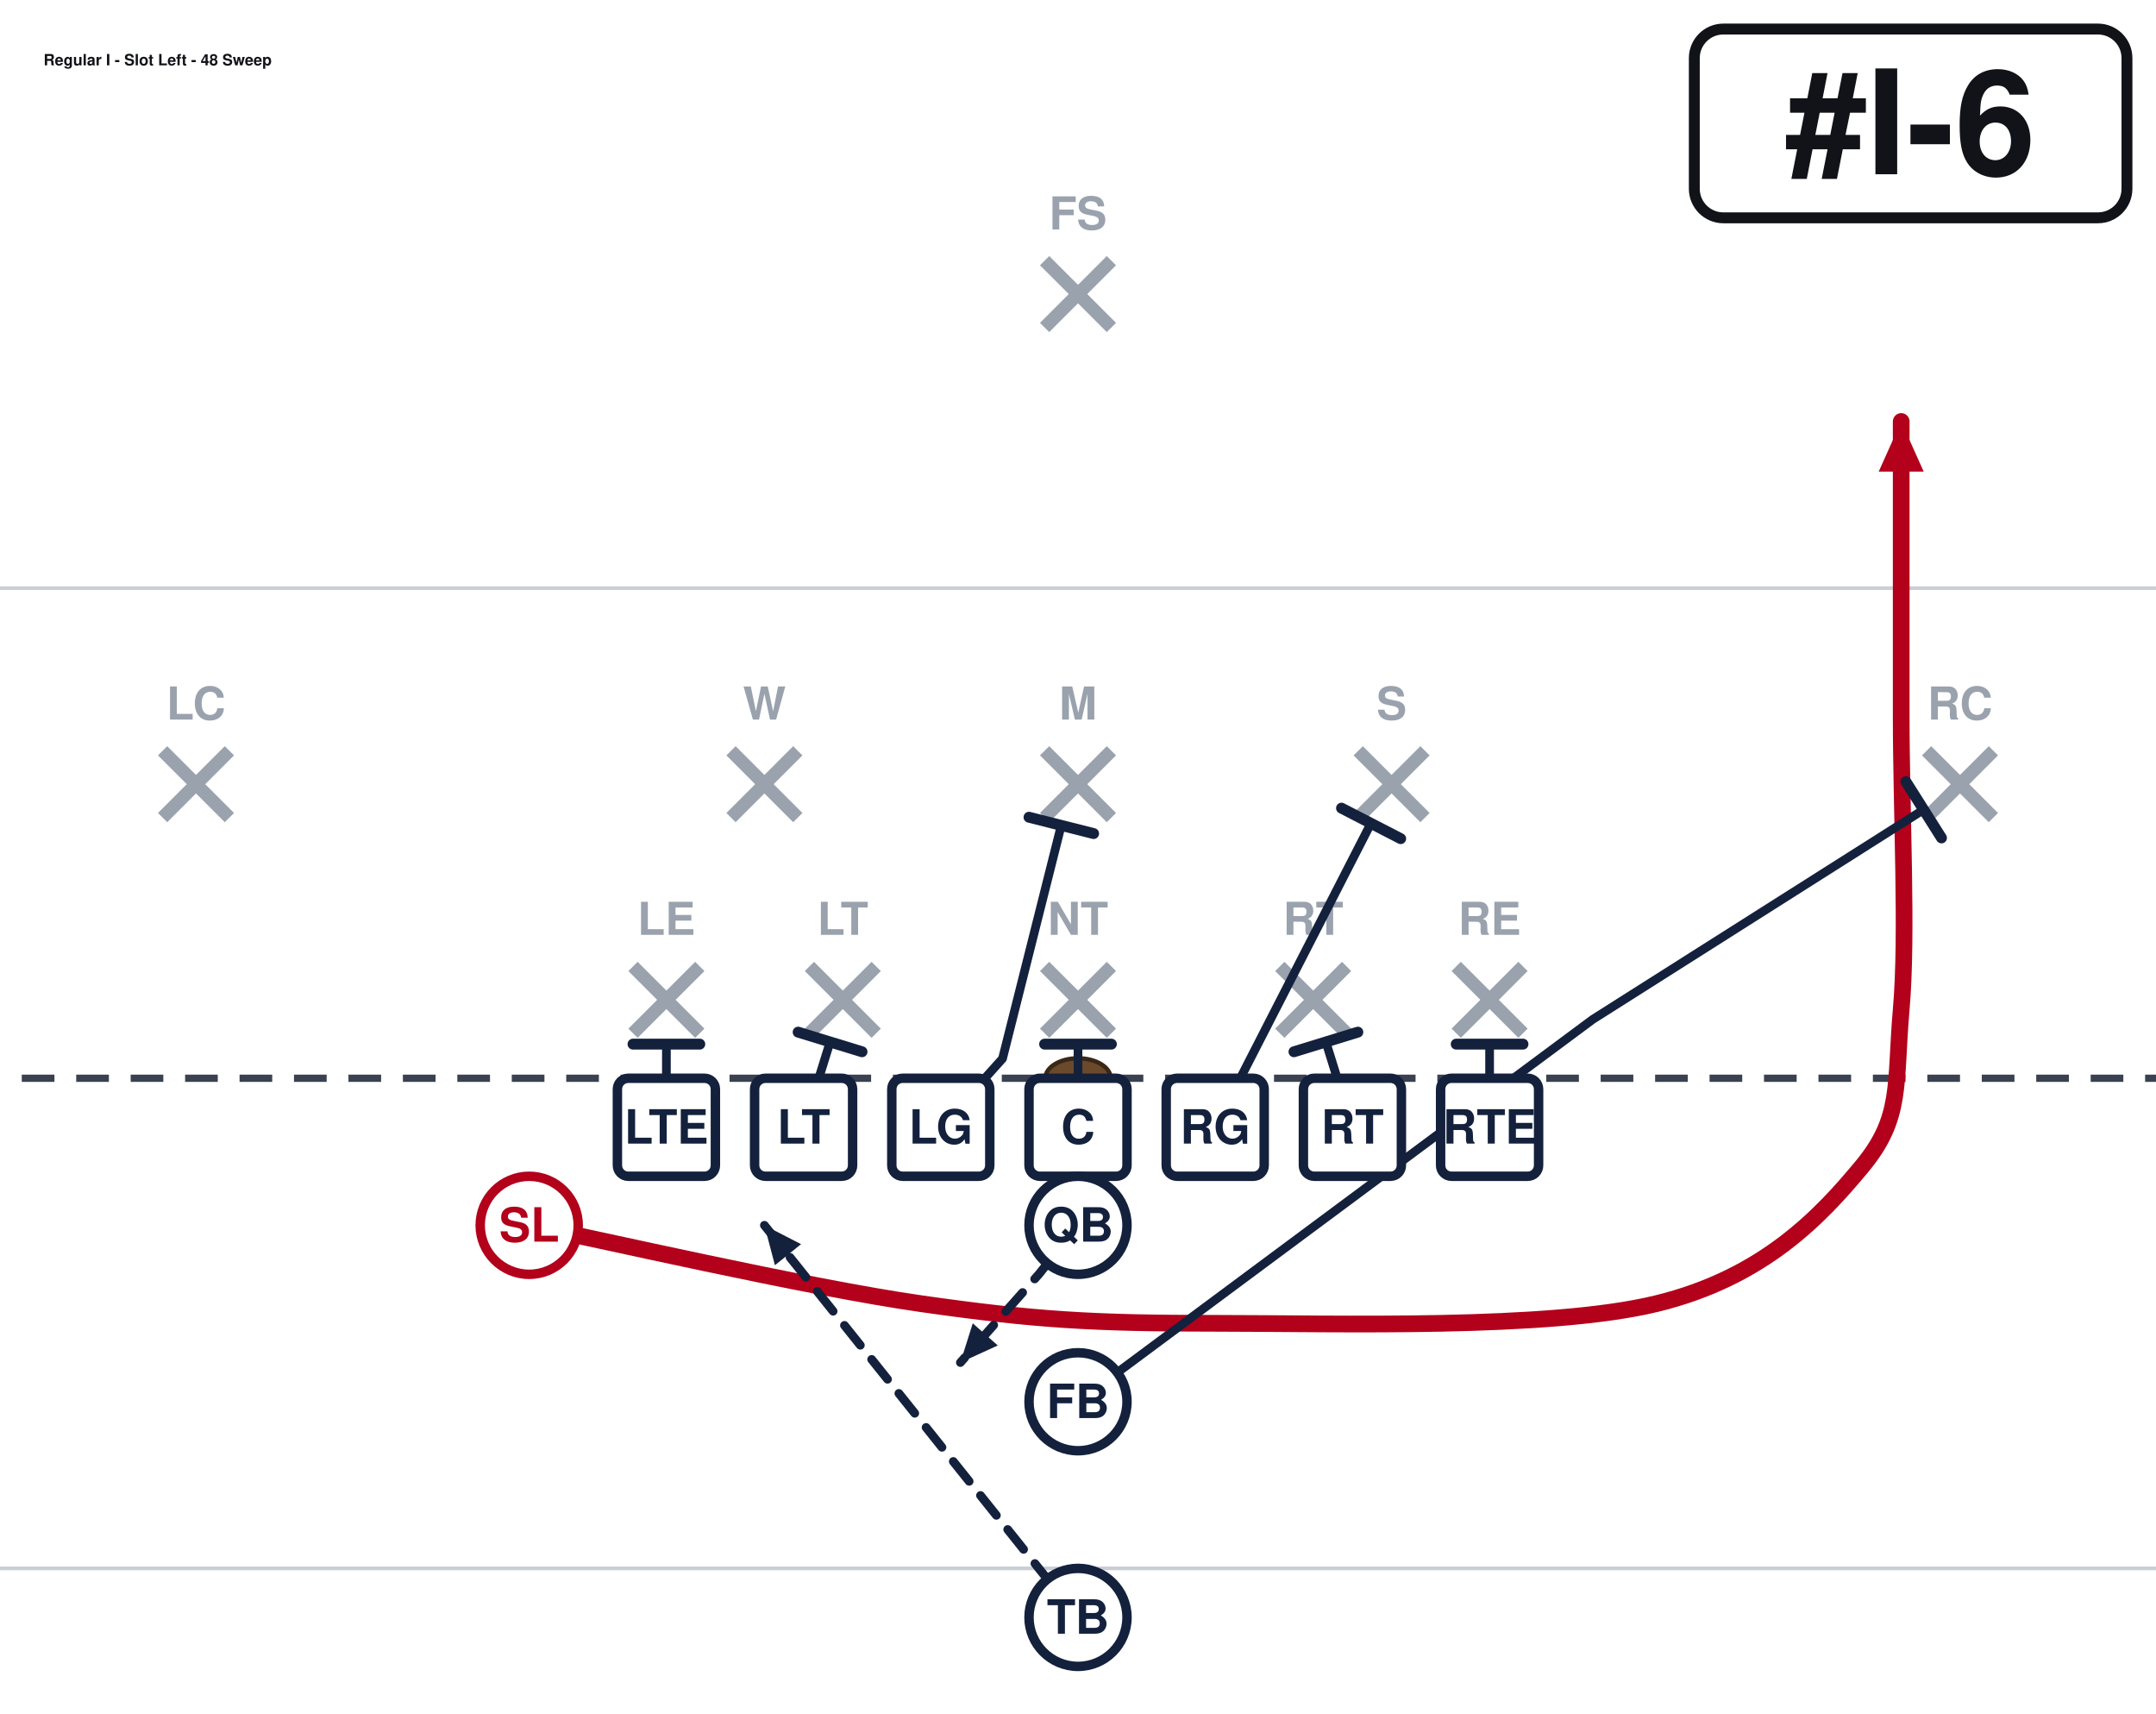
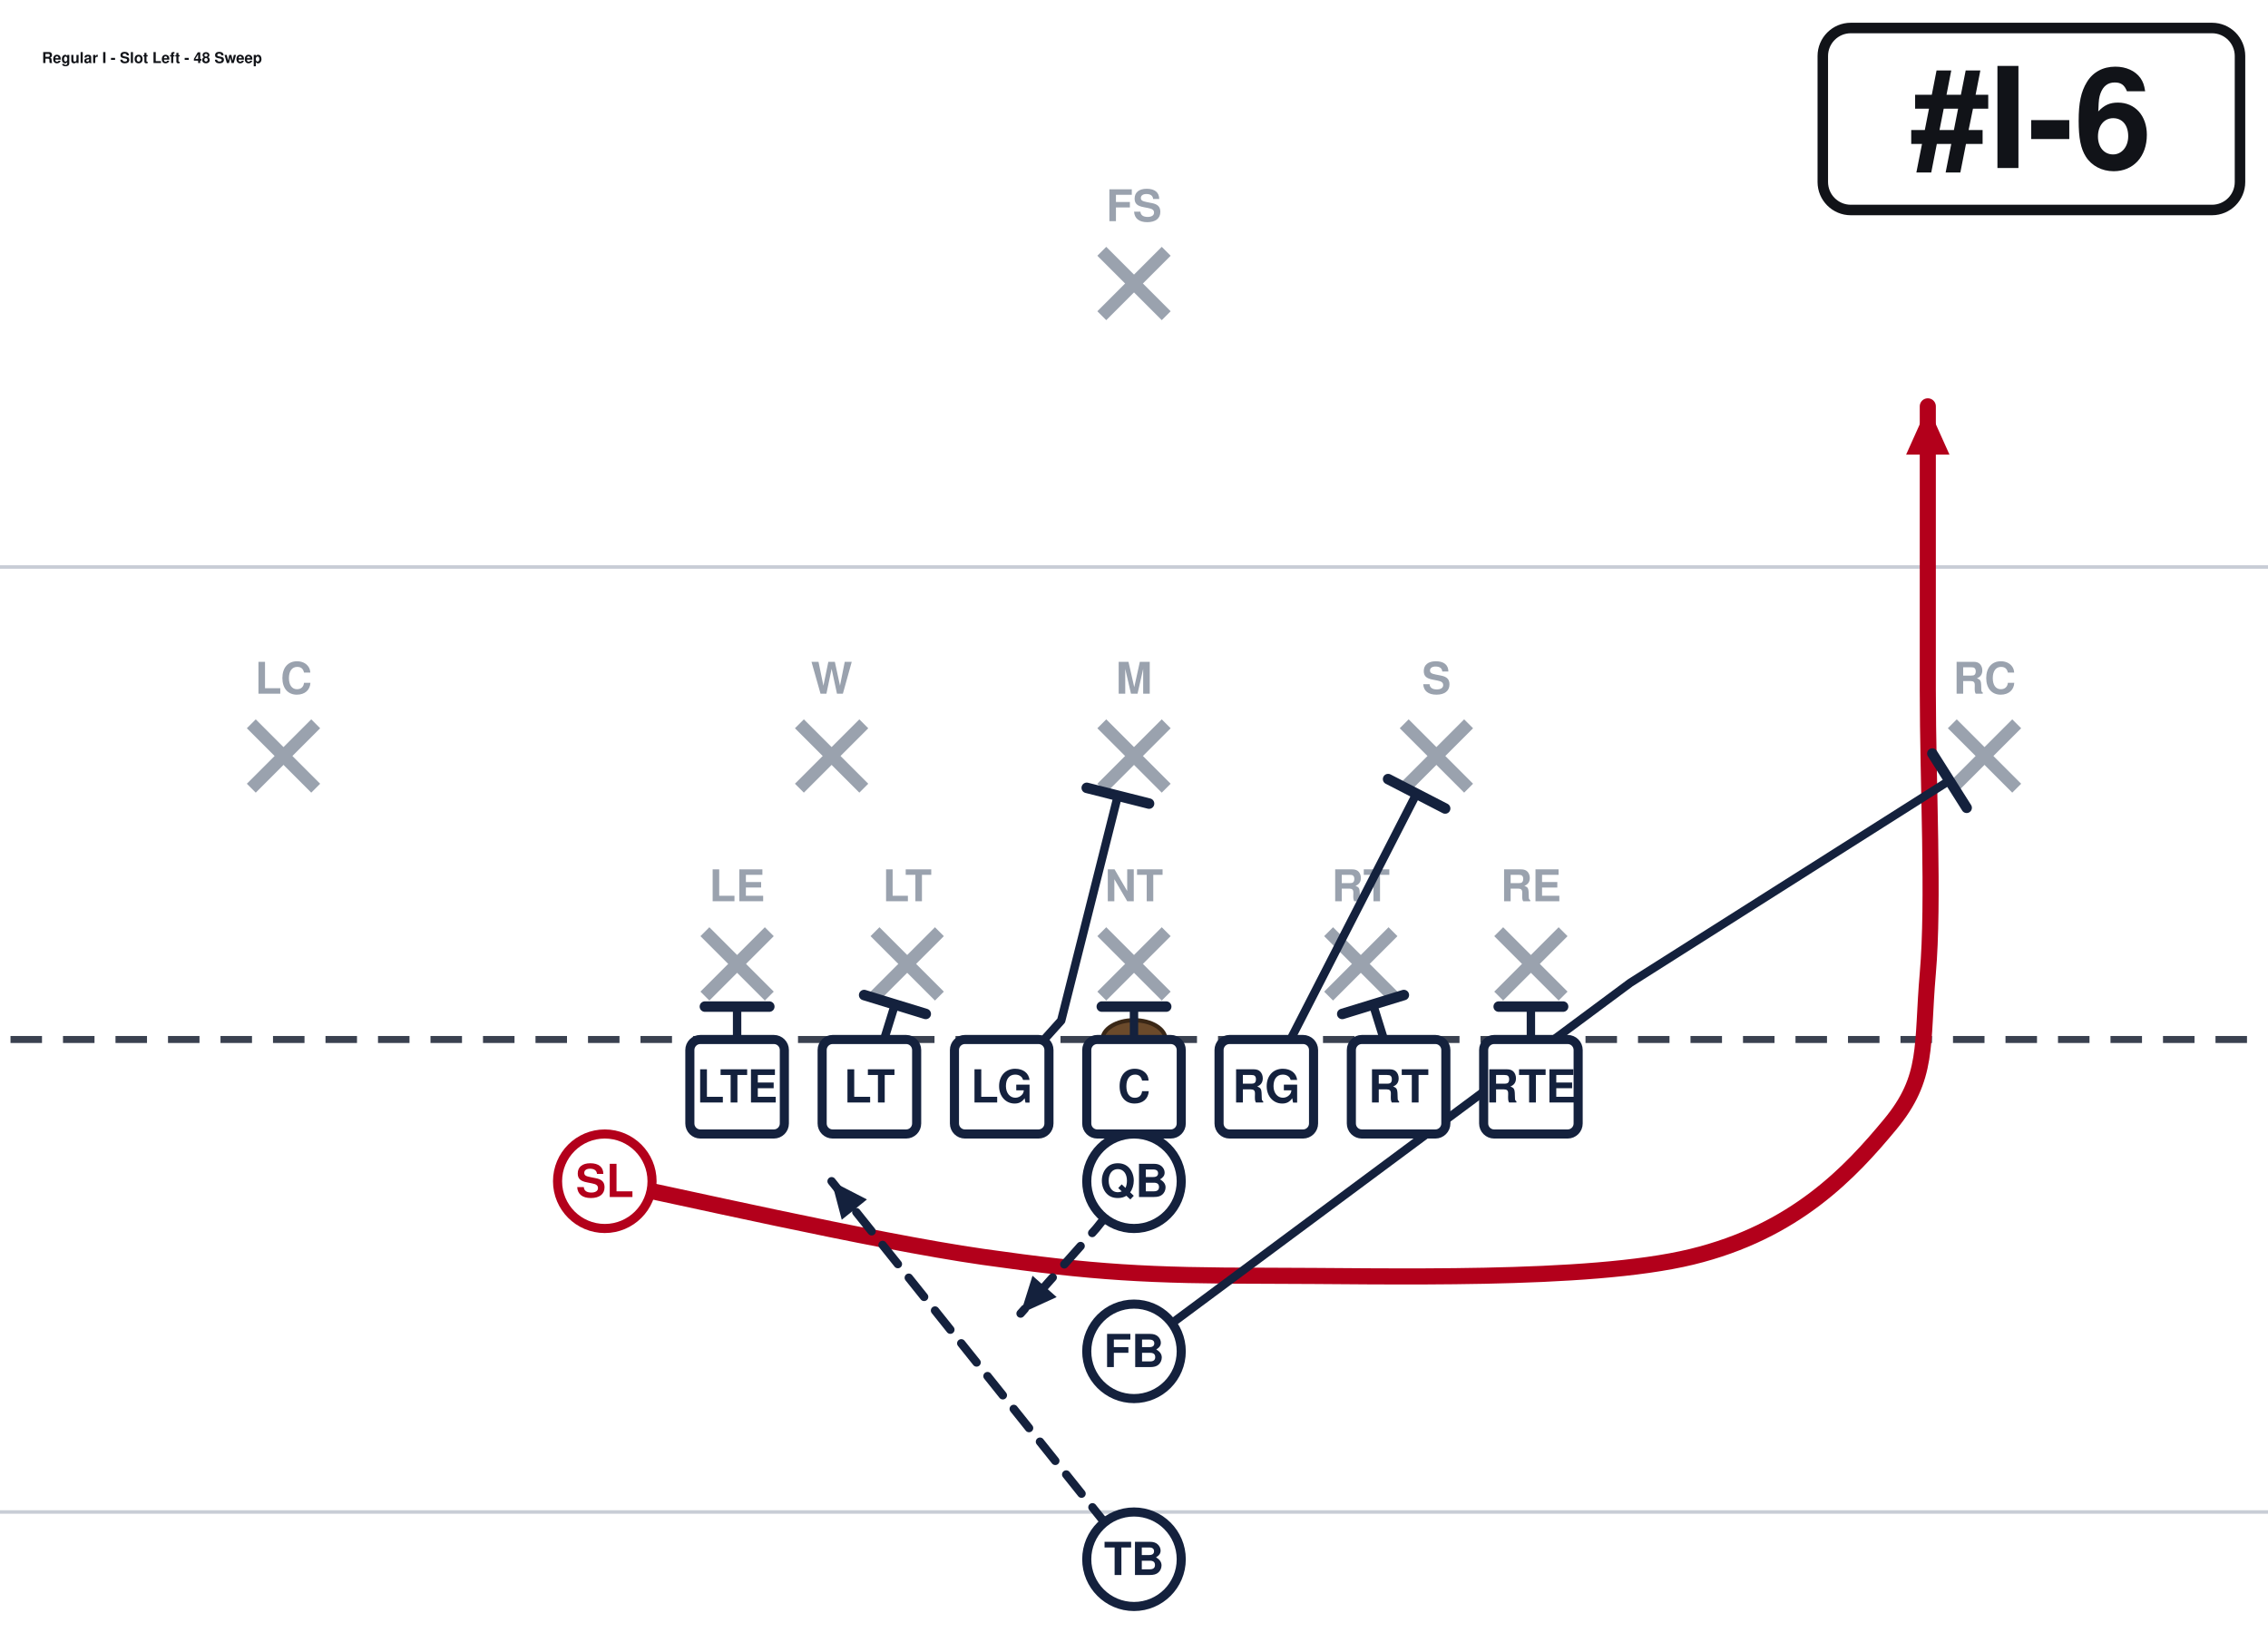
- <svg xmlns="http://www.w3.org/2000/svg" width="594" height="472" viewBox="54 27 594 472" font-family="Segoe UI, Helvetica, Arial, sans-serif" role="img">
+ <svg xmlns="http://www.w3.org/2000/svg" width="648" height="472" viewBox="27 27 648 472" font-family="Segoe UI, Helvetica, Arial, sans-serif" role="img">
  <rect x="0" y="0" width="702" height="513" fill="#ffffff" />
  <line x1="0" y1="459.0" x2="702" y2="459.0" stroke="#c8cdd6" stroke-width="1" />
  <line x1="0" y1="189.0" x2="702" y2="189.0" stroke="#c8cdd6" stroke-width="1" />
  <line x1="0" y1="324.0" x2="702" y2="324.0" stroke="#3a4150" stroke-width="2" stroke-dasharray="9 6" />
  <ellipse cx="351.0" cy="324.0" rx="9" ry="5.5" fill="#6b4a2b" stroke="#3a2716" stroke-width="1.2" />
  <line x1="228.4" y1="293.2" x2="246.8" y2="311.6" stroke="#9aa2ae" stroke-width="3.6" />
  <line x1="246.8" y1="293.2" x2="228.4" y2="311.6" stroke="#9aa2ae" stroke-width="3.6" />
  <text x="237.6" y="284.5" text-anchor="middle" font-size="12.5" fill="#9aa2ae" font-weight="600">LE</text>
  <line x1="277.0" y1="293.2" x2="295.4" y2="311.6" stroke="#9aa2ae" stroke-width="3.6" />
  <line x1="295.4" y1="293.2" x2="277.0" y2="311.6" stroke="#9aa2ae" stroke-width="3.6" />
  <text x="286.2" y="284.5" text-anchor="middle" font-size="12.5" fill="#9aa2ae" font-weight="600">LT</text>
  <line x1="341.8" y1="293.2" x2="360.2" y2="311.6" stroke="#9aa2ae" stroke-width="3.6" />
  <line x1="360.2" y1="293.2" x2="341.8" y2="311.6" stroke="#9aa2ae" stroke-width="3.6" />
  <text x="351.0" y="284.5" text-anchor="middle" font-size="12.5" fill="#9aa2ae" font-weight="600">NT</text>
  <line x1="406.6" y1="293.2" x2="425.0" y2="311.6" stroke="#9aa2ae" stroke-width="3.6" />
  <line x1="425.0" y1="293.2" x2="406.6" y2="311.6" stroke="#9aa2ae" stroke-width="3.6" />
  <text x="415.8" y="284.5" text-anchor="middle" font-size="12.5" fill="#9aa2ae" font-weight="600">RT</text>
  <line x1="455.2" y1="293.2" x2="473.6" y2="311.6" stroke="#9aa2ae" stroke-width="3.6" />
  <line x1="473.6" y1="293.2" x2="455.2" y2="311.6" stroke="#9aa2ae" stroke-width="3.6" />
  <text x="464.4" y="284.5" text-anchor="middle" font-size="12.5" fill="#9aa2ae" font-weight="600">RE</text>
  <line x1="255.4" y1="233.8" x2="273.8" y2="252.2" stroke="#9aa2ae" stroke-width="3.6" />
  <line x1="273.8" y1="233.8" x2="255.4" y2="252.2" stroke="#9aa2ae" stroke-width="3.6" />
  <text x="264.6" y="225.2" text-anchor="middle" font-size="12.5" fill="#9aa2ae" font-weight="600">W</text>
  <line x1="341.8" y1="233.8" x2="360.2" y2="252.2" stroke="#9aa2ae" stroke-width="3.6" />
  <line x1="360.2" y1="233.8" x2="341.8" y2="252.2" stroke="#9aa2ae" stroke-width="3.6" />
  <text x="351.0" y="225.2" text-anchor="middle" font-size="12.5" fill="#9aa2ae" font-weight="600">M</text>
  <line x1="428.2" y1="233.8" x2="446.6" y2="252.2" stroke="#9aa2ae" stroke-width="3.6" />
  <line x1="446.6" y1="233.8" x2="428.2" y2="252.2" stroke="#9aa2ae" stroke-width="3.6" />
  <text x="437.4" y="225.2" text-anchor="middle" font-size="12.5" fill="#9aa2ae" font-weight="600">S</text>
  <line x1="98.8" y1="233.8" x2="117.2" y2="252.2" stroke="#9aa2ae" stroke-width="3.6" />
  <line x1="117.2" y1="233.8" x2="98.8" y2="252.2" stroke="#9aa2ae" stroke-width="3.6" />
  <text x="108.0" y="225.2" text-anchor="middle" font-size="12.5" fill="#9aa2ae" font-weight="600">LC</text>
  <line x1="584.8" y1="233.8" x2="603.2" y2="252.2" stroke="#9aa2ae" stroke-width="3.6" />
  <line x1="603.2" y1="233.8" x2="584.8" y2="252.2" stroke="#9aa2ae" stroke-width="3.6" />
  <text x="594.0" y="225.2" text-anchor="middle" font-size="12.5" fill="#9aa2ae" font-weight="600">RC</text>
  <line x1="341.8" y1="98.8" x2="360.2" y2="117.2" stroke="#9aa2ae" stroke-width="3.6" />
  <line x1="360.2" y1="98.8" x2="341.8" y2="117.2" stroke="#9aa2ae" stroke-width="3.6" />
  <text x="351.0" y="90.2" text-anchor="middle" font-size="12.5" fill="#9aa2ae" font-weight="600">FS</text>
  <path d="M237.6,337.5 L237.6,314.6" fill="none" stroke="#14213d" stroke-width="2.4" stroke-linecap="round" stroke-linejoin="round" />
  <line x1="228.4" y1="314.6" x2="246.8" y2="314.6" stroke="#14213d" stroke-width="3.0" stroke-linecap="round" />
  <path d="M275.4,337.5 L282.7,314.0" fill="none" stroke="#14213d" stroke-width="2.4" stroke-linecap="round" stroke-linejoin="round" />
  <line x1="273.9" y1="311.3" x2="291.5" y2="316.7" stroke="#14213d" stroke-width="3.0" stroke-linecap="round" />
  <path d="M313.2,337.5 L330.2,318.6 L346.4,254.3" fill="none" stroke="#14213d" stroke-width="2.4" stroke-linecap="round" stroke-linejoin="round" />
  <line x1="337.5" y1="252.1" x2="355.3" y2="256.6" stroke="#14213d" stroke-width="3.0" stroke-linecap="round" />
  <path d="M351.0,337.5 L351.0,314.6" fill="none" stroke="#14213d" stroke-width="2.4" stroke-linecap="round" stroke-linejoin="round" />
  <line x1="341.8" y1="314.6" x2="360.2" y2="314.6" stroke="#14213d" stroke-width="3.0" stroke-linecap="round" />
  <path d="M388.8,337.5 L431.7,253.8" fill="none" stroke="#14213d" stroke-width="2.4" stroke-linecap="round" stroke-linejoin="round" />
  <line x1="423.6" y1="249.6" x2="439.9" y2="258.0" stroke="#14213d" stroke-width="3.0" stroke-linecap="round" />
  <path d="M426.6,337.5 L419.3,314.0" fill="none" stroke="#14213d" stroke-width="2.4" stroke-linecap="round" stroke-linejoin="round" />
  <line x1="410.5" y1="316.7" x2="428.1" y2="311.3" stroke="#14213d" stroke-width="3.0" stroke-linecap="round" />
  <path d="M464.4,337.5 L464.4,314.6" fill="none" stroke="#14213d" stroke-width="2.4" stroke-linecap="round" stroke-linejoin="round" />
  <line x1="455.2" y1="314.6" x2="473.6" y2="314.6" stroke="#14213d" stroke-width="3.0" stroke-linecap="round" />
  <path d="M199.8,364.5 C217.8,368.1 276.3,381.6 307.8,386.1 C339.3,390.6 355.1,391.5 388.8,391.5 C422.6,391.5 480.6,393.3 510.3,386.1 C540.0,378.9 555.8,361.8 567.0,348.3 C578.2,334.8 576.0,325.8 577.8,305.1 C579.6,284.4 577.8,251.1 577.8,224.1 C577.8,197.1 577.8,156.6 577.8,143.1" fill="none" stroke="#b3001b" stroke-width="4.6" stroke-linecap="round" stroke-linejoin="round" />
  <polygon points="577.8,143.1 584.0,156.9 571.6,156.9" fill="#b3001b" />
  <path d="M351.0,364.5 L340.2,378.0 L318.6,402.3" fill="none" stroke="#14213d" stroke-width="2.4" stroke-linecap="round" stroke-linejoin="round" stroke-dasharray="7 5" />
  <polygon points="318.6,402.3 322.0,391.5 328.9,397.6" fill="#14213d" />
  <path d="M351.0,413.1 L492.8,307.8 L584.0,250.0" fill="none" stroke="#14213d" stroke-width="2.4" stroke-linecap="round" stroke-linejoin="round" />
  <line x1="579.1" y1="242.3" x2="588.9" y2="257.8" stroke="#14213d" stroke-width="3.0" stroke-linecap="round" />
  <path d="M351.0,472.5 L318.6,432.0 L264.6,364.5" fill="none" stroke="#14213d" stroke-width="2.4" stroke-linecap="round" stroke-linejoin="round" stroke-dasharray="7 5" />
  <polygon points="264.6,364.5 274.7,369.7 267.5,375.5" fill="#14213d" />
  <rect x="224.1" y="324.0" width="27.0" height="27.0" rx="3" fill="#ffffff" stroke="#14213d" stroke-width="2.6" />
  <text x="237.6" y="342.0" text-anchor="middle" font-size="13" font-weight="700" fill="#14213d">LTE</text>
  <rect x="261.9" y="324.0" width="27.0" height="27.0" rx="3" fill="#ffffff" stroke="#14213d" stroke-width="2.6" />
  <text x="275.4" y="342.0" text-anchor="middle" font-size="13" font-weight="700" fill="#14213d">LT</text>
  <rect x="299.7" y="324.0" width="27.0" height="27.0" rx="3" fill="#ffffff" stroke="#14213d" stroke-width="2.6" />
  <text x="313.2" y="342.0" text-anchor="middle" font-size="13" font-weight="700" fill="#14213d">LG</text>
  <rect x="337.5" y="324.0" width="27.0" height="27.0" rx="3" fill="#ffffff" stroke="#14213d" stroke-width="2.6" />
  <text x="351.0" y="342.0" text-anchor="middle" font-size="13" font-weight="700" fill="#14213d">C</text>
  <rect x="375.3" y="324.0" width="27.0" height="27.0" rx="3" fill="#ffffff" stroke="#14213d" stroke-width="2.6" />
  <text x="388.8" y="342.0" text-anchor="middle" font-size="13" font-weight="700" fill="#14213d">RG</text>
  <rect x="413.1" y="324.0" width="27.0" height="27.0" rx="3" fill="#ffffff" stroke="#14213d" stroke-width="2.6" />
  <text x="426.6" y="342.0" text-anchor="middle" font-size="13" font-weight="700" fill="#14213d">RT</text>
  <rect x="450.9" y="324.0" width="27.0" height="27.0" rx="3" fill="#ffffff" stroke="#14213d" stroke-width="2.6" />
  <text x="464.4" y="342.0" text-anchor="middle" font-size="13" font-weight="700" fill="#14213d">RTE</text>
  <circle cx="199.8" cy="364.5" r="13.5" fill="#ffffff" stroke="#b3001b" stroke-width="2.6" />
  <text x="199.8" y="369.0" text-anchor="middle" font-size="13" font-weight="700" fill="#b3001b">SL</text>
  <circle cx="351.0" cy="364.5" r="13.5" fill="#ffffff" stroke="#14213d" stroke-width="2.6" />
  <text x="351.0" y="369.0" text-anchor="middle" font-size="13" font-weight="700" fill="#14213d">QB</text>
  <circle cx="351.0" cy="413.1" r="13.5" fill="#ffffff" stroke="#14213d" stroke-width="2.6" />
  <text x="351.0" y="417.6" text-anchor="middle" font-size="13" font-weight="700" fill="#14213d">FB</text>
  <circle cx="351.0" cy="472.5" r="13.5" fill="#ffffff" stroke="#14213d" stroke-width="2.6" />
  <text x="351.0" y="477.0" text-anchor="middle" font-size="13" font-weight="700" fill="#14213d">TB</text>
-   <rect x="520.8" y="35.0" width="119.2" height="52.0" rx="8" fill="#ffffff" stroke="#111318" stroke-width="3" />
-   <text x="580.4" y="75.0" text-anchor="middle" font-size="40" font-weight="800" fill="#111318">#I-6</text>
-   <text x="66.0" y="45.0" font-size="4.3" font-weight="700" fill="#111318">Regular I - Slot Left - 48 Sweep</text>
+   <rect x="547.8" y="35.0" width="119.2" height="52.0" rx="8" fill="#ffffff" stroke="#111318" stroke-width="3" />
+   <text x="607.4" y="75.0" text-anchor="middle" font-size="40" font-weight="800" fill="#111318">#I-6</text>
+   <text x="39.0" y="45.0" font-size="4.3" font-weight="700" fill="#111318">Regular I - Slot Left - 48 Sweep</text>
</svg>
